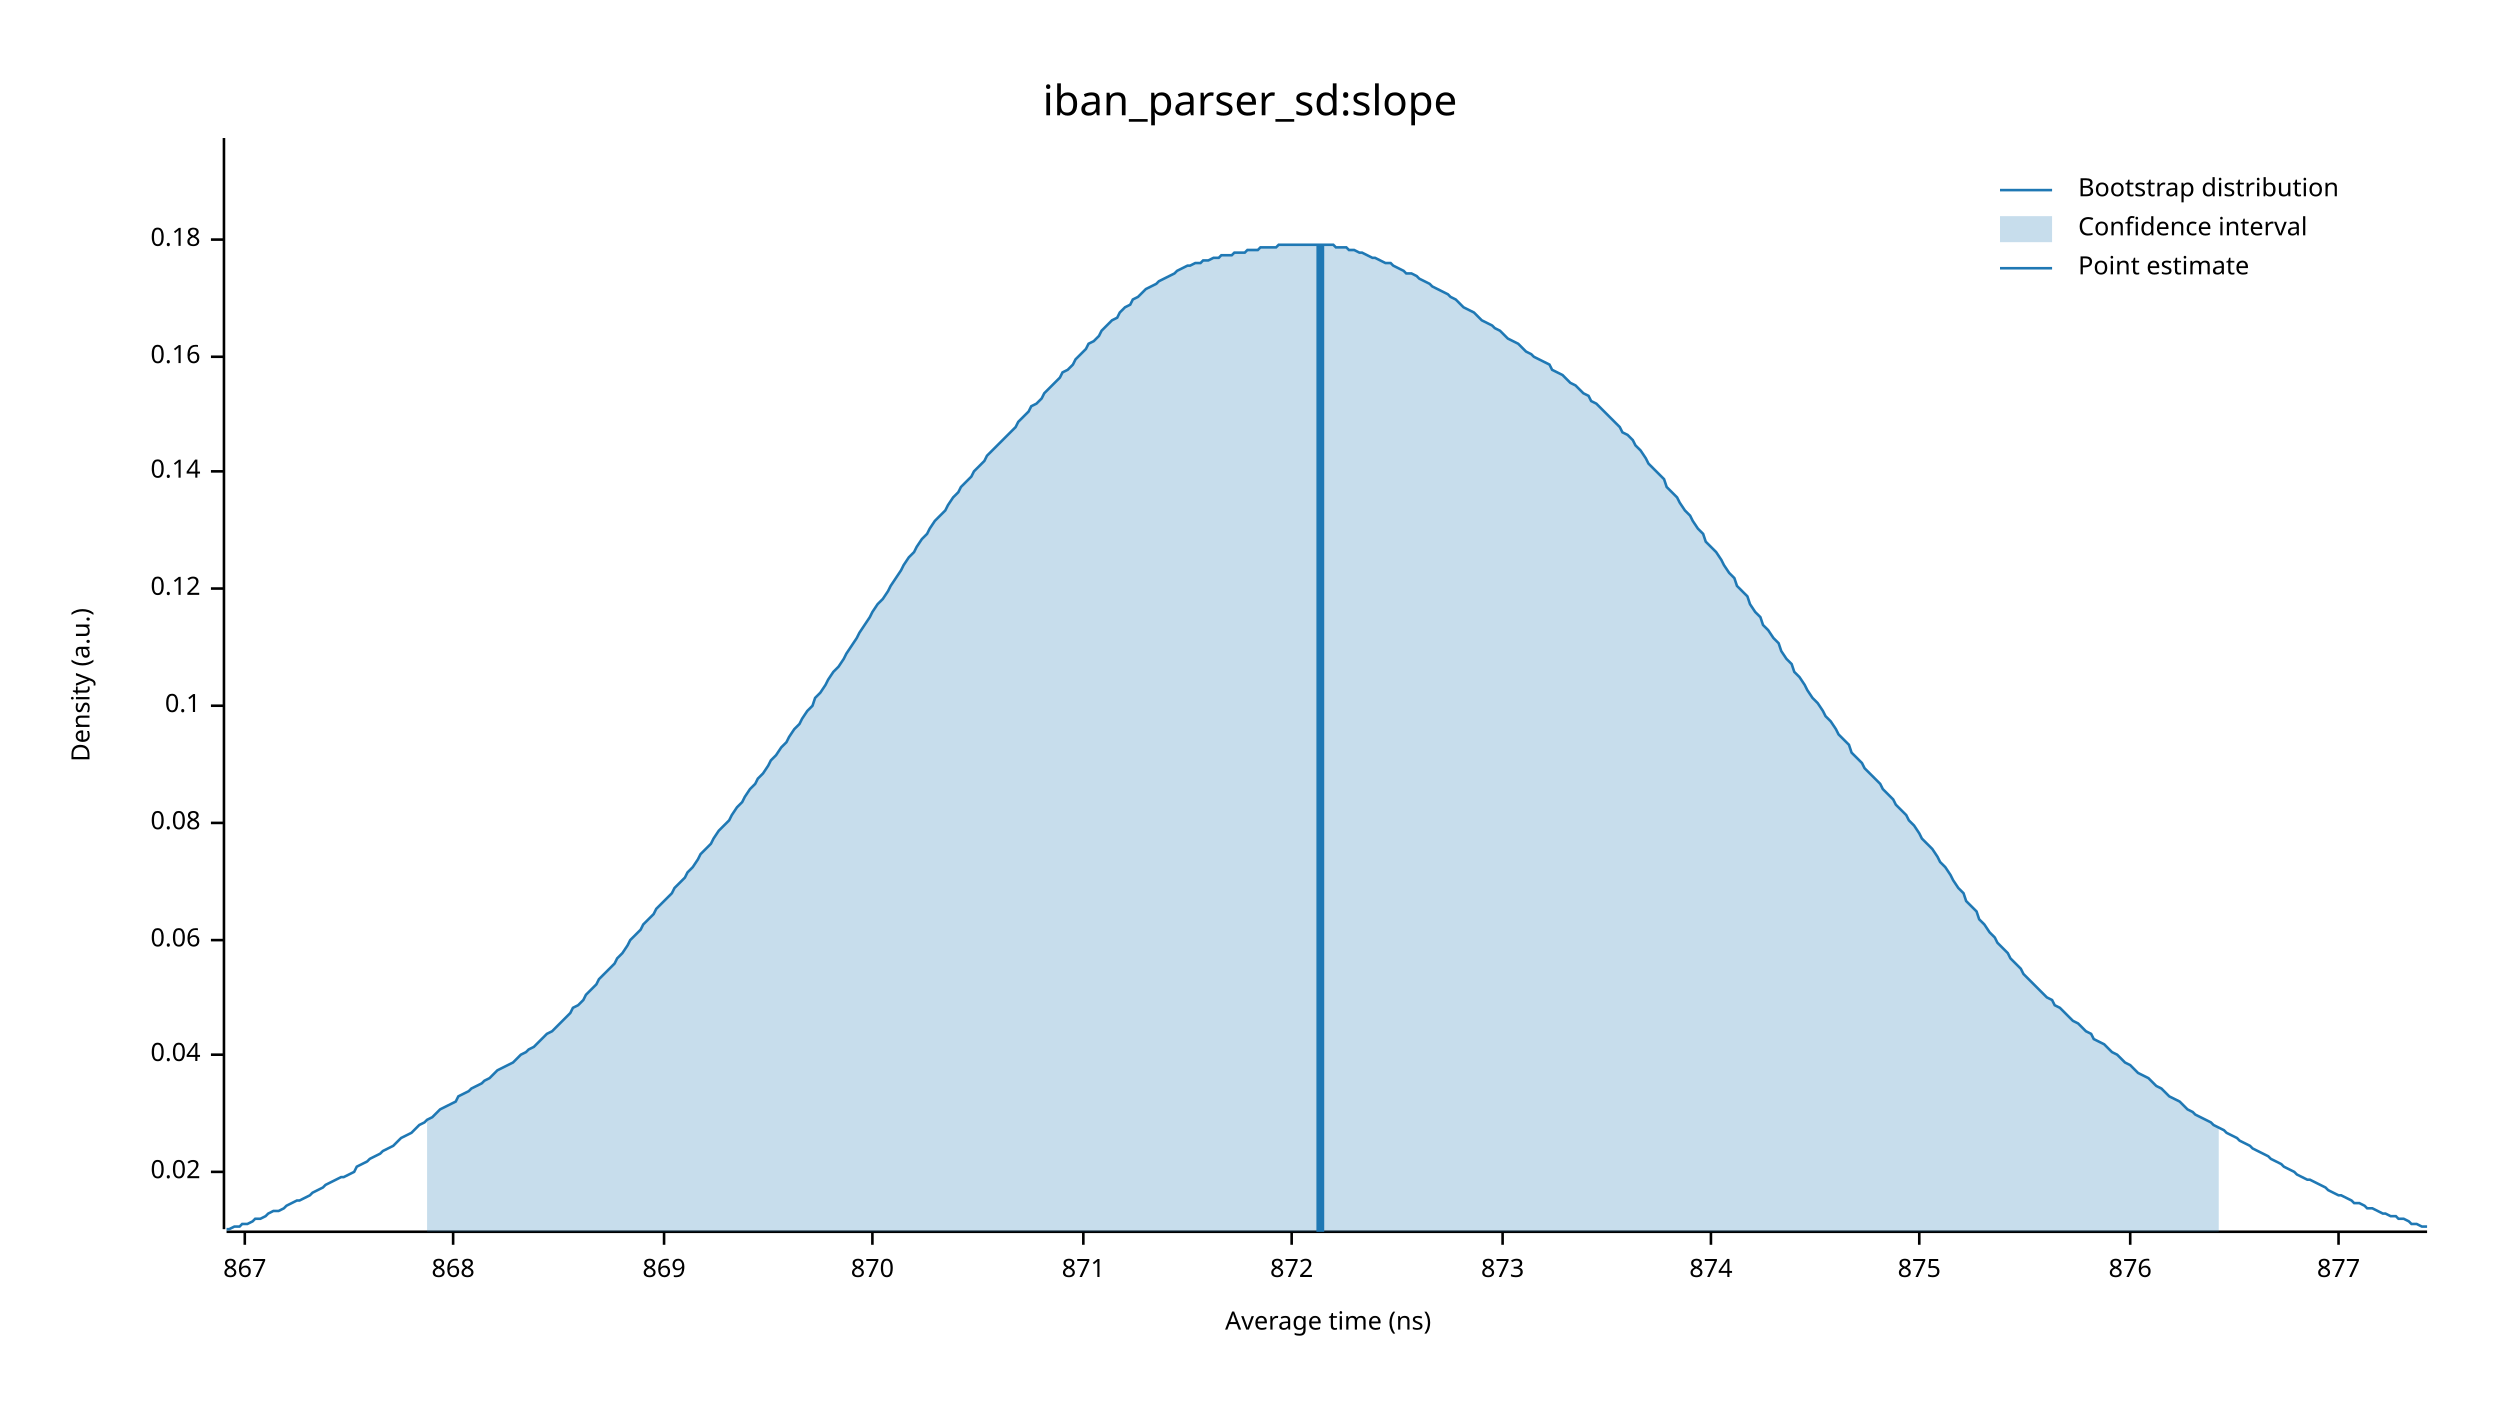
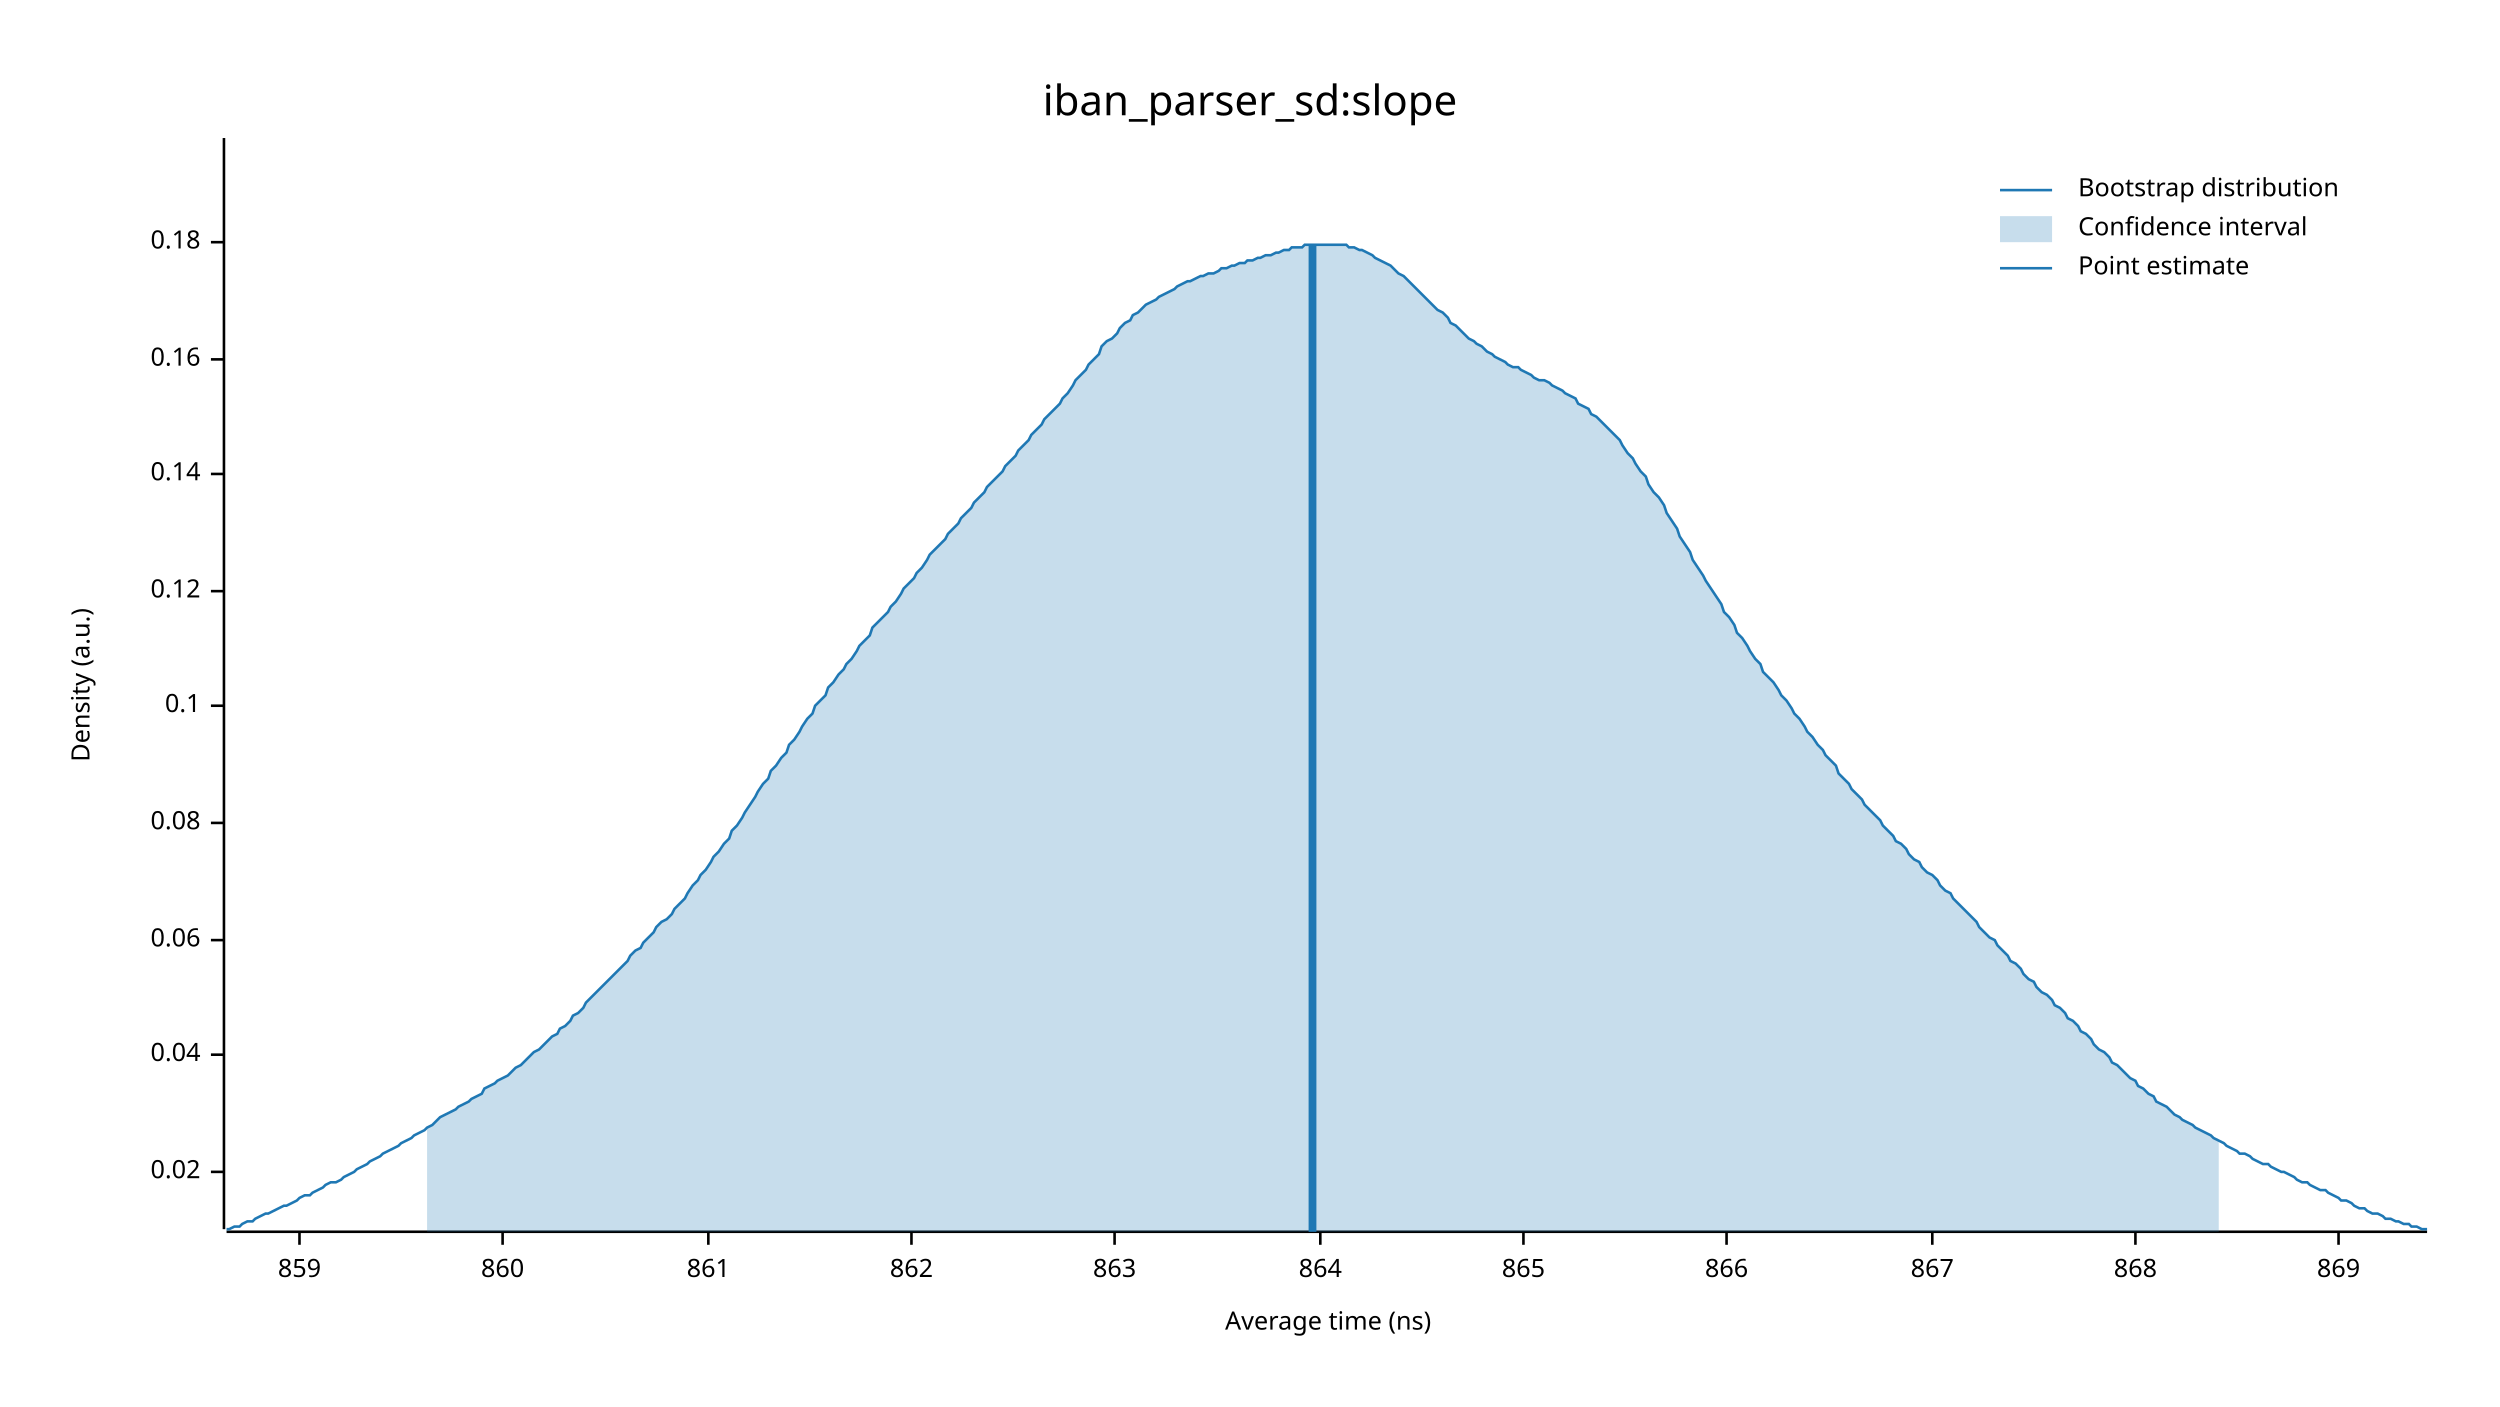
<svg xmlns="http://www.w3.org/2000/svg" width="960" height="540" viewBox="0 0 960 540">
  <text x="480" y="32" dy="0.76em" text-anchor="middle" font-family="sans-serif" font-size="16.129" opacity="1" fill="#000000">
iban_parser_sd:slope
</text>
  <text x="27" y="263" dy="0.76em" text-anchor="middle" font-family="sans-serif" font-size="9.677" opacity="1" fill="#000000" transform="rotate(270, 27, 263)">
Density (a.u.)
</text>
  <text x="510" y="513" dy="-0.5ex" text-anchor="middle" font-family="sans-serif" font-size="9.677" opacity="1" fill="#000000">
Average time (ns)
</text>
  <polyline fill="none" opacity="1" stroke="#000000" stroke-width="1" points="86,53 86,472 " />
  <text x="77" y="450" dy="0.5ex" text-anchor="end" font-family="sans-serif" font-size="9.677" opacity="1" fill="#000000">
0.02
</text>
  <polyline fill="none" opacity="1" stroke="#000000" stroke-width="1" points="81,450 86,450 " />
  <text x="77" y="405" dy="0.5ex" text-anchor="end" font-family="sans-serif" font-size="9.677" opacity="1" fill="#000000">
0.04
</text>
  <polyline fill="none" opacity="1" stroke="#000000" stroke-width="1" points="81,405 86,405 " />
  <text x="77" y="361" dy="0.5ex" text-anchor="end" font-family="sans-serif" font-size="9.677" opacity="1" fill="#000000">
0.06
</text>
  <polyline fill="none" opacity="1" stroke="#000000" stroke-width="1" points="81,361 86,361 " />
  <text x="77" y="316" dy="0.5ex" text-anchor="end" font-family="sans-serif" font-size="9.677" opacity="1" fill="#000000">
0.08
</text>
  <polyline fill="none" opacity="1" stroke="#000000" stroke-width="1" points="81,316 86,316 " />
  <text x="77" y="271" dy="0.5ex" text-anchor="end" font-family="sans-serif" font-size="9.677" opacity="1" fill="#000000">
0.1
</text>
  <polyline fill="none" opacity="1" stroke="#000000" stroke-width="1" points="81,271 86,271 " />
-   <text x="77" y="226" dy="0.5ex" text-anchor="end" font-family="sans-serif" font-size="9.677" opacity="1" fill="#000000">
+   <text x="77" y="227" dy="0.5ex" text-anchor="end" font-family="sans-serif" font-size="9.677" opacity="1" fill="#000000">
0.12
</text>
-   <polyline fill="none" opacity="1" stroke="#000000" stroke-width="1" points="81,226 86,226 " />
-   <text x="77" y="181" dy="0.5ex" text-anchor="end" font-family="sans-serif" font-size="9.677" opacity="1" fill="#000000">
+   <polyline fill="none" opacity="1" stroke="#000000" stroke-width="1" points="81,227 86,227 " />
+   <text x="77" y="182" dy="0.5ex" text-anchor="end" font-family="sans-serif" font-size="9.677" opacity="1" fill="#000000">
0.14
</text>
-   <polyline fill="none" opacity="1" stroke="#000000" stroke-width="1" points="81,181 86,181 " />
-   <text x="77" y="137" dy="0.5ex" text-anchor="end" font-family="sans-serif" font-size="9.677" opacity="1" fill="#000000">
+   <polyline fill="none" opacity="1" stroke="#000000" stroke-width="1" points="81,182 86,182 " />
+   <text x="77" y="138" dy="0.5ex" text-anchor="end" font-family="sans-serif" font-size="9.677" opacity="1" fill="#000000">
0.16
</text>
-   <polyline fill="none" opacity="1" stroke="#000000" stroke-width="1" points="81,137 86,137 " />
-   <text x="77" y="92" dy="0.5ex" text-anchor="end" font-family="sans-serif" font-size="9.677" opacity="1" fill="#000000">
+   <polyline fill="none" opacity="1" stroke="#000000" stroke-width="1" points="81,138 86,138 " />
+   <text x="77" y="93" dy="0.5ex" text-anchor="end" font-family="sans-serif" font-size="9.677" opacity="1" fill="#000000">
0.18
</text>
-   <polyline fill="none" opacity="1" stroke="#000000" stroke-width="1" points="81,92 86,92 " />
+   <polyline fill="none" opacity="1" stroke="#000000" stroke-width="1" points="81,93 86,93 " />
  <polyline fill="none" opacity="1" stroke="#000000" stroke-width="1" points="87,473 932,473 " />
-   <text x="94" y="483" dy="0.76em" text-anchor="middle" font-family="sans-serif" font-size="9.677" opacity="1" fill="#000000">
+   <text x="115" y="483" dy="0.76em" text-anchor="middle" font-family="sans-serif" font-size="9.677" opacity="1" fill="#000000">
+ 859
+ </text>
+   <polyline fill="none" opacity="1" stroke="#000000" stroke-width="1" points="115,473 115,478 " />
+   <text x="193" y="483" dy="0.76em" text-anchor="middle" font-family="sans-serif" font-size="9.677" opacity="1" fill="#000000">
+ 860
+ </text>
+   <polyline fill="none" opacity="1" stroke="#000000" stroke-width="1" points="193,473 193,478 " />
+   <text x="272" y="483" dy="0.76em" text-anchor="middle" font-family="sans-serif" font-size="9.677" opacity="1" fill="#000000">
+ 861
+ </text>
+   <polyline fill="none" opacity="1" stroke="#000000" stroke-width="1" points="272,473 272,478 " />
+   <text x="350" y="483" dy="0.76em" text-anchor="middle" font-family="sans-serif" font-size="9.677" opacity="1" fill="#000000">
+ 862
+ </text>
+   <polyline fill="none" opacity="1" stroke="#000000" stroke-width="1" points="350,473 350,478 " />
+   <text x="428" y="483" dy="0.76em" text-anchor="middle" font-family="sans-serif" font-size="9.677" opacity="1" fill="#000000">
+ 863
+ </text>
+   <polyline fill="none" opacity="1" stroke="#000000" stroke-width="1" points="428,473 428,478 " />
+   <text x="507" y="483" dy="0.76em" text-anchor="middle" font-family="sans-serif" font-size="9.677" opacity="1" fill="#000000">
+ 864
+ </text>
+   <polyline fill="none" opacity="1" stroke="#000000" stroke-width="1" points="507,473 507,478 " />
+   <text x="585" y="483" dy="0.76em" text-anchor="middle" font-family="sans-serif" font-size="9.677" opacity="1" fill="#000000">
+ 865
+ </text>
+   <polyline fill="none" opacity="1" stroke="#000000" stroke-width="1" points="585,473 585,478 " />
+   <text x="663" y="483" dy="0.76em" text-anchor="middle" font-family="sans-serif" font-size="9.677" opacity="1" fill="#000000">
+ 866
+ </text>
+   <polyline fill="none" opacity="1" stroke="#000000" stroke-width="1" points="663,473 663,478 " />
+   <text x="742" y="483" dy="0.76em" text-anchor="middle" font-family="sans-serif" font-size="9.677" opacity="1" fill="#000000">
867
</text>
-   <polyline fill="none" opacity="1" stroke="#000000" stroke-width="1" points="94,473 94,478 " />
-   <text x="174" y="483" dy="0.76em" text-anchor="middle" font-family="sans-serif" font-size="9.677" opacity="1" fill="#000000">
+   <polyline fill="none" opacity="1" stroke="#000000" stroke-width="1" points="742,473 742,478 " />
+   <text x="820" y="483" dy="0.76em" text-anchor="middle" font-family="sans-serif" font-size="9.677" opacity="1" fill="#000000">
868
</text>
-   <polyline fill="none" opacity="1" stroke="#000000" stroke-width="1" points="174,473 174,478 " />
-   <text x="255" y="483" dy="0.76em" text-anchor="middle" font-family="sans-serif" font-size="9.677" opacity="1" fill="#000000">
+   <polyline fill="none" opacity="1" stroke="#000000" stroke-width="1" points="820,473 820,478 " />
+   <text x="898" y="483" dy="0.76em" text-anchor="middle" font-family="sans-serif" font-size="9.677" opacity="1" fill="#000000">
869
</text>
-   <polyline fill="none" opacity="1" stroke="#000000" stroke-width="1" points="255,473 255,478 " />
-   <text x="335" y="483" dy="0.76em" text-anchor="middle" font-family="sans-serif" font-size="9.677" opacity="1" fill="#000000">
- 870
- </text>
-   <polyline fill="none" opacity="1" stroke="#000000" stroke-width="1" points="335,473 335,478 " />
-   <text x="416" y="483" dy="0.76em" text-anchor="middle" font-family="sans-serif" font-size="9.677" opacity="1" fill="#000000">
- 871
- </text>
-   <polyline fill="none" opacity="1" stroke="#000000" stroke-width="1" points="416,473 416,478 " />
-   <text x="496" y="483" dy="0.76em" text-anchor="middle" font-family="sans-serif" font-size="9.677" opacity="1" fill="#000000">
- 872
- </text>
-   <polyline fill="none" opacity="1" stroke="#000000" stroke-width="1" points="496,473 496,478 " />
-   <text x="577" y="483" dy="0.76em" text-anchor="middle" font-family="sans-serif" font-size="9.677" opacity="1" fill="#000000">
- 873
- </text>
-   <polyline fill="none" opacity="1" stroke="#000000" stroke-width="1" points="577,473 577,478 " />
-   <text x="657" y="483" dy="0.76em" text-anchor="middle" font-family="sans-serif" font-size="9.677" opacity="1" fill="#000000">
- 874
- </text>
-   <polyline fill="none" opacity="1" stroke="#000000" stroke-width="1" points="657,473 657,478 " />
-   <text x="737" y="483" dy="0.76em" text-anchor="middle" font-family="sans-serif" font-size="9.677" opacity="1" fill="#000000">
- 875
- </text>
-   <polyline fill="none" opacity="1" stroke="#000000" stroke-width="1" points="737,473 737,478 " />
-   <text x="818" y="483" dy="0.76em" text-anchor="middle" font-family="sans-serif" font-size="9.677" opacity="1" fill="#000000">
- 876
- </text>
-   <polyline fill="none" opacity="1" stroke="#000000" stroke-width="1" points="818,473 818,478 " />
-   <text x="898" y="483" dy="0.76em" text-anchor="middle" font-family="sans-serif" font-size="9.677" opacity="1" fill="#000000">
- 877
- </text>
  <polyline fill="none" opacity="1" stroke="#000000" stroke-width="1" points="898,473 898,478 " />
-   <polyline fill="none" opacity="1" stroke="#1F78B4" stroke-width="1" points="87,472 88,472 90,471 92,471 93,470 95,470 97,469 98,468 100,468 102,467 103,466 105,465 107,465 109,464 110,463 112,462 114,461 115,461 117,460 119,459 120,458 122,457 124,456 125,455 127,454 129,453 131,452 132,452 134,451 136,450 137,448 139,447 141,446 142,445 144,444 146,443 147,442 149,441 151,440 153,438 154,437 156,436 158,435 159,434 161,432 163,431 164,430 166,429 168,427 169,426 171,425 173,424 175,423 176,421 178,420 180,419 181,418 183,417 185,416 186,415 188,414 190,412 191,411 193,410 195,409 197,408 198,407 200,405 202,404 203,403 205,402 207,400 208,399 210,397 212,396 214,394 215,393 217,391 219,389 220,387 222,386 224,384 225,382 227,380 229,378 230,376 232,374 234,372 236,370 237,368 239,366 241,363 242,361 244,359 246,357 247,355 249,353 251,351 252,349 254,347 256,345 258,343 259,341 261,339 263,337 264,335 266,333 268,330 269,328 271,326 273,324 274,322 276,319 278,317 280,315 281,313 283,310 285,308 286,306 288,303 290,301 291,299 293,297 295,294 296,292 298,290 300,287 302,285 303,283 305,280 307,278 308,276 310,273 312,271 313,268 315,266 317,263 318,261 320,258 322,256 324,253 325,251 327,248 329,245 330,243 332,240 334,237 335,235 337,232 339,230 341,227 342,225 344,222 346,219 347,217 349,214 351,212 352,210 354,207 356,205 357,203 359,200 361,198 363,196 364,194 366,191 368,189 369,187 371,185 373,183 374,181 376,179 378,177 379,175 381,173 383,171 385,169 386,168 388,166 390,164 391,162 393,160 395,158 396,156 398,155 400,153 401,151 403,149 405,147 407,145 408,143 410,142 412,140 413,138 415,136 417,134 418,132 420,131 422,129 423,127 425,125 427,123 429,122 430,120 432,118 434,117 435,115 437,114 439,112 440,111 442,110 444,109 445,108 447,107 449,106 451,105 452,104 454,103 456,102 457,102 459,101 461,101 462,100 464,100 466,99 468,99 469,98 471,98 473,98 474,97 476,97 478,97 479,96 481,96 483,96 484,95 486,95 488,95 490,95 491,94 493,94 495,94 496,94 498,94 500,94 501,94 503,94 505,94 506,94 508,94 510,94 512,94 513,95 515,95 517,95 518,96 520,96 522,97 523,97 525,98 527,99 528,99 530,100 532,101 534,101 535,102 537,103 539,104 540,105 542,105 544,106 545,107 547,108 549,109 550,110 552,111 554,112 556,113 557,114 559,115 561,117 562,118 564,119 566,120 567,121 569,123 571,124 573,125 574,126 576,127 578,129 579,130 581,131 583,132 584,133 586,135 588,136 589,137 591,138 593,139 595,140 596,142 598,143 600,144 601,145 603,147 605,148 606,149 608,151 610,152 611,154 613,155 615,157 617,159 618,160 620,162 622,164 623,166 625,167 627,169 628,171 630,173 632,176 633,178 635,180 637,182 639,184 640,187 642,189 644,191 645,193 647,196 649,198 650,200 652,203 654,205 655,208 657,210 659,212 661,215 662,217 664,220 666,222 667,225 669,227 671,229 672,232 674,235 676,237 677,240 679,242 681,245 683,247 684,250 686,253 688,255 689,258 691,260 693,263 694,265 696,268 698,270 700,273 701,275 703,277 705,280 706,282 708,284 710,286 711,289 713,291 715,293 716,295 718,297 720,299 722,301 723,303 725,305 727,307 728,309 730,311 732,313 733,315 735,317 737,320 738,322 740,324 742,326 744,329 745,331 747,333 749,336 750,338 752,341 754,343 755,346 757,348 759,350 760,353 762,355 764,358 766,360 767,362 769,364 771,366 772,368 774,370 776,372 777,374 779,376 781,378 782,379 784,381 786,383 788,384 789,386 791,387 793,389 794,390 796,392 798,393 799,394 801,396 803,397 804,399 806,400 808,401 810,403 811,404 813,405 815,407 816,408 818,409 820,411 821,412 823,413 825,414 827,416 828,417 830,418 832,420 833,421 835,422 837,423 838,424 840,426 842,427 843,428 845,429 847,430 849,431 850,432 852,433 854,434 855,435 857,436 859,437 860,438 862,439 864,440 865,441 867,442 869,443 871,444 872,445 874,446 876,447 877,448 879,449 881,450 882,451 884,452 886,453 887,453 889,454 891,455 893,456 894,457 896,458 898,459 899,459 901,460 903,461 904,462 906,462 908,463 909,464 911,464 913,465 915,466 916,466 918,467 920,467 921,468 923,468 925,469 926,470 928,470 930,471 932,471 " />
-   <polygon opacity="0.25" fill="#1F78B4" points="164,430 166,429 168,427 169,426 171,425 173,424 175,423 176,421 178,420 180,419 181,418 183,417 185,416 186,415 188,414 190,412 191,411 193,410 195,409 197,408 198,407 200,405 202,404 203,403 205,402 207,400 208,399 210,397 212,396 214,394 215,393 217,391 219,389 220,387 222,386 224,384 225,382 227,380 229,378 230,376 232,374 234,372 236,370 237,368 239,366 241,363 242,361 244,359 246,357 247,355 249,353 251,351 252,349 254,347 256,345 258,343 259,341 261,339 263,337 264,335 266,333 268,330 269,328 271,326 273,324 274,322 276,319 278,317 280,315 281,313 283,310 285,308 286,306 288,303 290,301 291,299 293,297 295,294 296,292 298,290 300,287 302,285 303,283 305,280 307,278 308,276 310,273 312,271 313,268 315,266 317,263 318,261 320,258 322,256 324,253 325,251 327,248 329,245 330,243 332,240 334,237 335,235 337,232 339,230 341,227 342,225 344,222 346,219 347,217 349,214 351,212 352,210 354,207 356,205 357,203 359,200 361,198 363,196 364,194 366,191 368,189 369,187 371,185 373,183 374,181 376,179 378,177 379,175 381,173 383,171 385,169 386,168 388,166 390,164 391,162 393,160 395,158 396,156 398,155 400,153 401,151 403,149 405,147 407,145 408,143 410,142 412,140 413,138 415,136 417,134 418,132 420,131 422,129 423,127 425,125 427,123 429,122 430,120 432,118 434,117 435,115 437,114 439,112 440,111 442,110 444,109 445,108 447,107 449,106 451,105 452,104 454,103 456,102 457,102 459,101 461,101 462,100 464,100 466,99 468,99 469,98 471,98 473,98 474,97 476,97 478,97 479,96 481,96 483,96 484,95 486,95 488,95 490,95 491,94 493,94 495,94 496,94 498,94 500,94 501,94 503,94 505,94 506,94 508,94 510,94 512,94 513,95 515,95 517,95 518,96 520,96 522,97 523,97 525,98 527,99 528,99 530,100 532,101 534,101 535,102 537,103 539,104 540,105 542,105 544,106 545,107 547,108 549,109 550,110 552,111 554,112 556,113 557,114 559,115 561,117 562,118 564,119 566,120 567,121 569,123 571,124 573,125 574,126 576,127 578,129 579,130 581,131 583,132 584,133 586,135 588,136 589,137 591,138 593,139 595,140 596,142 598,143 600,144 601,145 603,147 605,148 606,149 608,151 610,152 611,154 613,155 615,157 617,159 618,160 620,162 622,164 623,166 625,167 627,169 628,171 630,173 632,176 633,178 635,180 637,182 639,184 640,187 642,189 644,191 645,193 647,196 649,198 650,200 652,203 654,205 655,208 657,210 659,212 661,215 662,217 664,220 666,222 667,225 669,227 671,229 672,232 674,235 676,237 677,240 679,242 681,245 683,247 684,250 686,253 688,255 689,258 691,260 693,263 694,265 696,268 698,270 700,273 701,275 703,277 705,280 706,282 708,284 710,286 711,289 713,291 715,293 716,295 718,297 720,299 722,301 723,303 725,305 727,307 728,309 730,311 732,313 733,315 735,317 737,320 738,322 740,324 742,326 744,329 745,331 747,333 749,336 750,338 752,341 754,343 755,346 757,348 759,350 760,353 762,355 764,358 766,360 767,362 769,364 771,366 772,368 774,370 776,372 777,374 779,376 781,378 782,379 784,381 786,383 788,384 789,386 791,387 793,389 794,390 796,392 798,393 799,394 801,396 803,397 804,399 806,400 808,401 810,403 811,404 813,405 815,407 816,408 818,409 820,411 821,412 823,413 825,414 827,416 828,417 830,418 832,420 833,421 835,422 837,423 838,424 840,426 842,427 843,428 845,429 847,430 849,431 850,432 852,433 852,473 164,473 " />
-   <polyline fill="none" opacity="1" stroke="#1F78B4" stroke-width="3" points="507,473 507,94 " />
+   <polyline fill="none" opacity="1" stroke="#1F78B4" stroke-width="1" points="87,472 88,472 90,471 92,471 93,470 95,469 97,469 98,468 100,467 102,466 103,466 105,465 107,464 109,463 110,463 112,462 114,461 115,460 117,459 119,459 120,458 122,457 124,456 125,455 127,454 129,454 131,453 132,452 134,451 136,450 137,449 139,448 141,447 142,446 144,445 146,444 147,443 149,442 151,441 153,440 154,439 156,438 158,437 159,436 161,435 163,434 164,433 166,432 168,430 169,429 171,428 173,427 175,426 176,425 178,424 180,423 181,422 183,421 185,420 186,418 188,417 190,416 191,415 193,414 195,413 197,411 198,410 200,409 202,407 203,406 205,404 207,403 208,402 210,400 212,398 214,397 215,395 217,394 219,392 220,390 222,389 224,387 225,385 227,383 229,381 230,380 232,378 234,376 236,374 237,373 239,371 241,369 242,367 244,365 246,364 247,362 249,360 251,358 252,356 254,354 256,353 258,351 259,349 261,347 263,345 264,343 266,340 268,338 269,336 271,334 273,331 274,329 276,327 278,324 280,322 281,319 283,317 285,314 286,312 288,309 290,306 291,304 293,301 295,299 296,296 298,294 300,291 302,289 303,286 305,284 307,281 308,279 310,276 312,274 313,271 315,269 317,267 318,264 320,262 322,259 324,257 325,255 327,253 329,250 330,248 332,246 334,244 335,241 337,239 339,237 341,235 342,233 344,231 346,228 347,226 349,224 351,222 352,220 354,218 356,215 357,213 359,211 361,209 363,207 364,205 366,203 368,201 369,199 371,197 373,195 374,193 376,191 378,189 379,187 381,185 383,183 385,181 386,179 388,177 390,175 391,173 393,171 395,169 396,167 398,165 400,163 401,161 403,159 405,157 407,155 408,153 410,151 412,148 413,146 415,144 417,142 418,140 420,138 422,136 423,133 425,131 427,130 429,128 430,126 432,124 434,123 435,121 437,120 439,118 440,117 442,116 444,115 445,114 447,113 449,112 451,111 452,110 454,109 456,108 457,108 459,107 461,106 462,106 464,105 466,105 468,104 469,103 471,103 473,102 474,102 476,101 478,101 479,100 481,100 483,99 484,99 486,98 488,98 490,97 491,97 493,96 495,96 496,95 498,95 500,95 501,94 503,94 505,94 506,94 508,94 510,94 512,94 513,94 515,94 517,94 518,95 520,95 522,96 523,96 525,97 527,98 528,99 530,100 532,101 534,102 535,103 537,105 539,106 540,107 542,109 544,111 545,112 547,114 549,116 550,117 552,119 554,120 556,122 557,124 559,125 561,127 562,128 564,130 566,131 567,132 569,133 571,135 573,136 574,137 576,138 578,139 579,140 581,141 583,141 584,142 586,143 588,144 589,145 591,146 593,146 595,147 596,148 598,149 600,150 601,151 603,152 605,153 606,155 608,156 610,157 611,159 613,160 615,162 617,164 618,165 620,167 622,169 623,171 625,174 627,176 628,178 630,181 632,183 633,186 635,189 637,191 639,194 640,197 642,200 644,203 645,206 647,209 649,212 650,215 652,218 654,221 655,223 657,226 659,229 661,232 662,235 664,237 666,240 667,243 669,245 671,248 672,250 674,253 676,255 677,258 679,260 681,262 683,265 684,267 686,269 688,272 689,274 691,276 693,279 694,281 696,283 698,286 700,288 701,290 703,292 705,294 706,297 708,299 710,301 711,303 713,305 715,307 716,309 718,311 720,313 722,315 723,317 725,319 727,321 728,323 730,324 732,326 733,328 735,330 737,331 738,333 740,335 742,336 744,338 745,340 747,342 749,343 750,345 752,347 754,349 755,350 757,352 759,354 760,356 762,358 764,360 766,361 767,363 769,365 771,367 772,369 774,370 776,372 777,374 779,376 781,377 782,379 784,381 786,382 788,384 789,386 791,387 793,389 794,391 796,392 798,394 799,396 801,397 803,399 804,401 806,403 808,404 810,406 811,408 813,409 815,411 816,412 818,414 820,415 821,417 823,418 825,420 827,421 828,423 830,424 832,425 833,426 835,428 837,429 838,430 840,431 842,432 843,433 845,434 847,435 849,436 850,437 852,438 854,439 855,440 857,441 859,442 860,443 862,443 864,444 865,445 867,446 869,447 871,447 872,448 874,449 876,450 877,450 879,451 881,452 882,453 884,454 886,454 887,455 889,456 891,457 893,457 894,458 896,459 898,460 899,461 901,461 903,462 904,463 906,464 908,464 909,465 911,466 913,466 915,467 916,468 918,468 920,469 921,469 923,470 925,470 926,471 928,471 930,472 932,472 " />
+   <polygon opacity="0.25" fill="#1F78B4" points="164,433 166,432 168,430 169,429 171,428 173,427 175,426 176,425 178,424 180,423 181,422 183,421 185,420 186,418 188,417 190,416 191,415 193,414 195,413 197,411 198,410 200,409 202,407 203,406 205,404 207,403 208,402 210,400 212,398 214,397 215,395 217,394 219,392 220,390 222,389 224,387 225,385 227,383 229,381 230,380 232,378 234,376 236,374 237,373 239,371 241,369 242,367 244,365 246,364 247,362 249,360 251,358 252,356 254,354 256,353 258,351 259,349 261,347 263,345 264,343 266,340 268,338 269,336 271,334 273,331 274,329 276,327 278,324 280,322 281,319 283,317 285,314 286,312 288,309 290,306 291,304 293,301 295,299 296,296 298,294 300,291 302,289 303,286 305,284 307,281 308,279 310,276 312,274 313,271 315,269 317,267 318,264 320,262 322,259 324,257 325,255 327,253 329,250 330,248 332,246 334,244 335,241 337,239 339,237 341,235 342,233 344,231 346,228 347,226 349,224 351,222 352,220 354,218 356,215 357,213 359,211 361,209 363,207 364,205 366,203 368,201 369,199 371,197 373,195 374,193 376,191 378,189 379,187 381,185 383,183 385,181 386,179 388,177 390,175 391,173 393,171 395,169 396,167 398,165 400,163 401,161 403,159 405,157 407,155 408,153 410,151 412,148 413,146 415,144 417,142 418,140 420,138 422,136 423,133 425,131 427,130 429,128 430,126 432,124 434,123 435,121 437,120 439,118 440,117 442,116 444,115 445,114 447,113 449,112 451,111 452,110 454,109 456,108 457,108 459,107 461,106 462,106 464,105 466,105 468,104 469,103 471,103 473,102 474,102 476,101 478,101 479,100 481,100 483,99 484,99 486,98 488,98 490,97 491,97 493,96 495,96 496,95 498,95 500,95 501,94 503,94 505,94 506,94 508,94 510,94 512,94 513,94 515,94 517,94 518,95 520,95 522,96 523,96 525,97 527,98 528,99 530,100 532,101 534,102 535,103 537,105 539,106 540,107 542,109 544,111 545,112 547,114 549,116 550,117 552,119 554,120 556,122 557,124 559,125 561,127 562,128 564,130 566,131 567,132 569,133 571,135 573,136 574,137 576,138 578,139 579,140 581,141 583,141 584,142 586,143 588,144 589,145 591,146 593,146 595,147 596,148 598,149 600,150 601,151 603,152 605,153 606,155 608,156 610,157 611,159 613,160 615,162 617,164 618,165 620,167 622,169 623,171 625,174 627,176 628,178 630,181 632,183 633,186 635,189 637,191 639,194 640,197 642,200 644,203 645,206 647,209 649,212 650,215 652,218 654,221 655,223 657,226 659,229 661,232 662,235 664,237 666,240 667,243 669,245 671,248 672,250 674,253 676,255 677,258 679,260 681,262 683,265 684,267 686,269 688,272 689,274 691,276 693,279 694,281 696,283 698,286 700,288 701,290 703,292 705,294 706,297 708,299 710,301 711,303 713,305 715,307 716,309 718,311 720,313 722,315 723,317 725,319 727,321 728,323 730,324 732,326 733,328 735,330 737,331 738,333 740,335 742,336 744,338 745,340 747,342 749,343 750,345 752,347 754,349 755,350 757,352 759,354 760,356 762,358 764,360 766,361 767,363 769,365 771,367 772,369 774,370 776,372 777,374 779,376 781,377 782,379 784,381 786,382 788,384 789,386 791,387 793,389 794,391 796,392 798,394 799,396 801,397 803,399 804,401 806,403 808,404 810,406 811,408 813,409 815,411 816,412 818,414 820,415 821,417 823,418 825,420 827,421 828,423 830,424 832,425 833,426 835,428 837,429 838,430 840,431 842,432 843,433 845,434 847,435 849,436 850,437 852,438 852,473 164,473 " />
+   <polyline fill="none" opacity="1" stroke="#1F78B4" stroke-width="3" points="504,473 504,94 " />
  <text x="798" y="68" dy="0.76em" text-anchor="start" font-family="sans-serif" font-size="9.677" opacity="1" fill="#000000">
Bootstrap distribution
</text>
  <text x="798" y="83" dy="0.76em" text-anchor="start" font-family="sans-serif" font-size="9.677" opacity="1" fill="#000000">
Confidence interval
</text>
  <text x="798" y="98" dy="0.76em" text-anchor="start" font-family="sans-serif" font-size="9.677" opacity="1" fill="#000000">
Point estimate
</text>
  <polyline fill="none" opacity="1" stroke="#1F78B4" stroke-width="1" points="768,73 788,73 " />
  <rect x="768" y="83" width="20" height="10" opacity="0.25" fill="#1F78B4" stroke="none" />
  <polyline fill="none" opacity="1" stroke="#1F78B4" stroke-width="1" points="768,103 788,103 " />
</svg>
